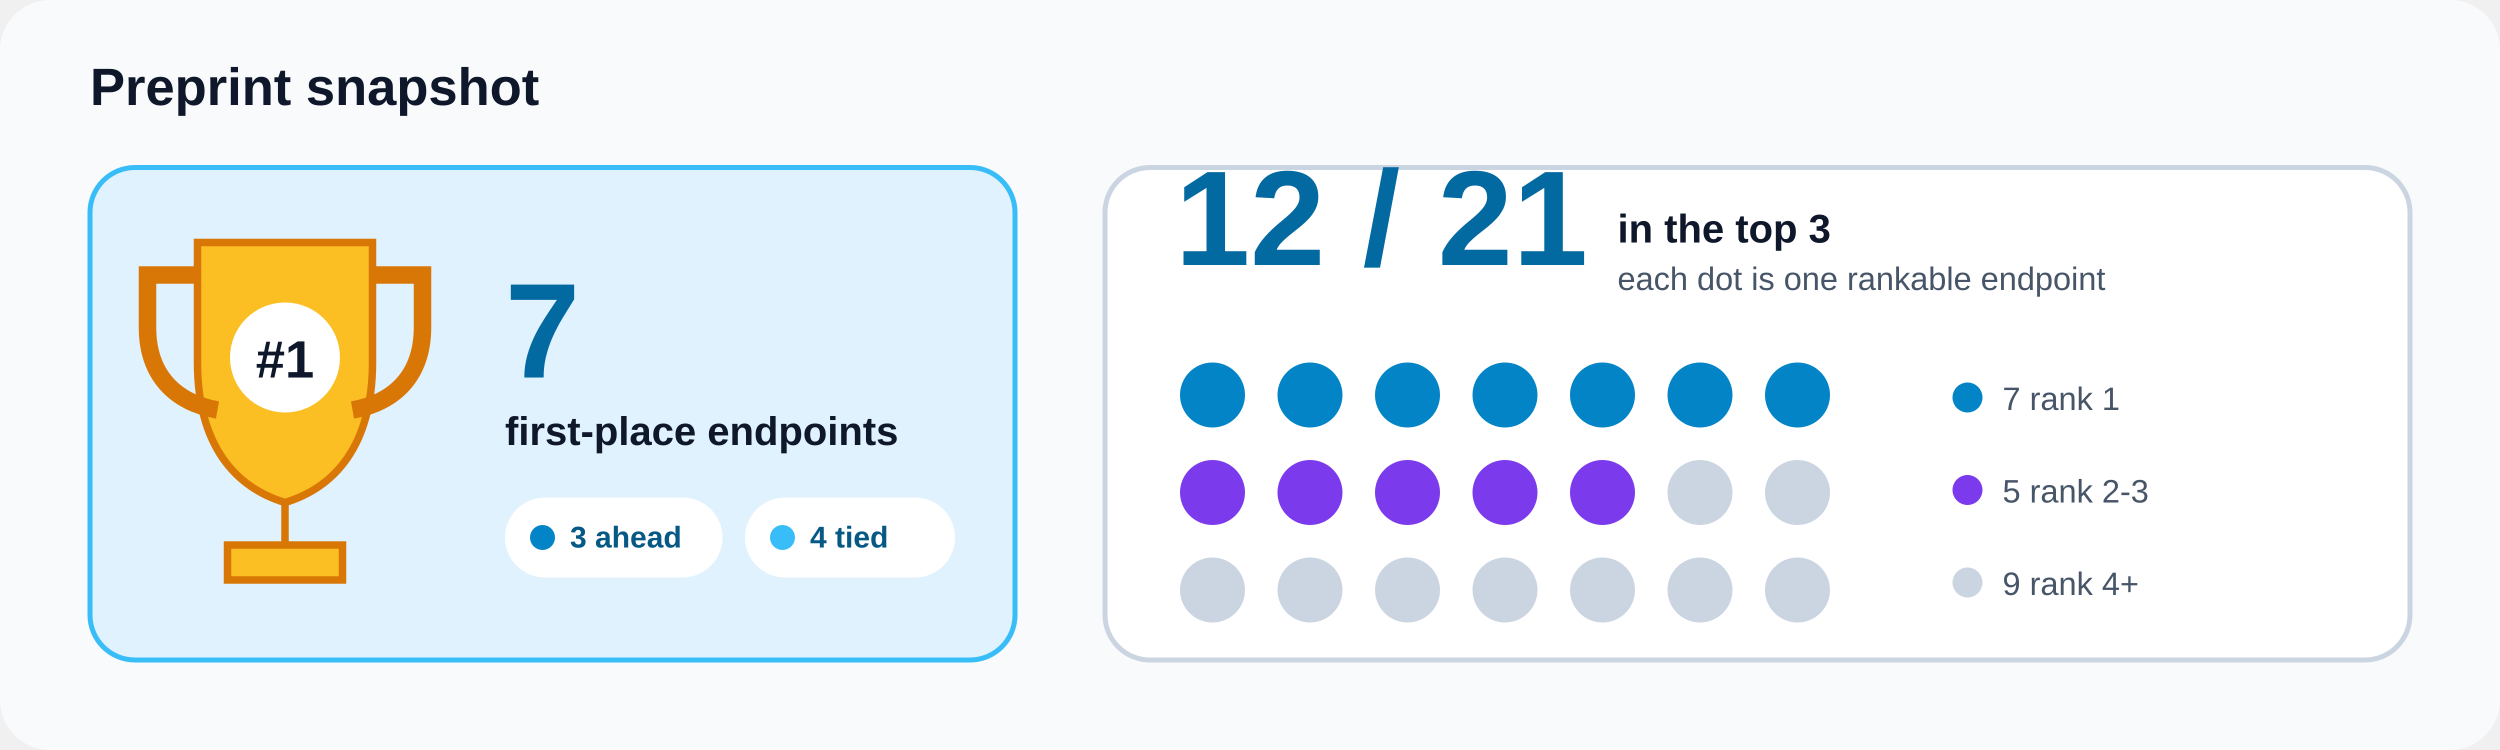
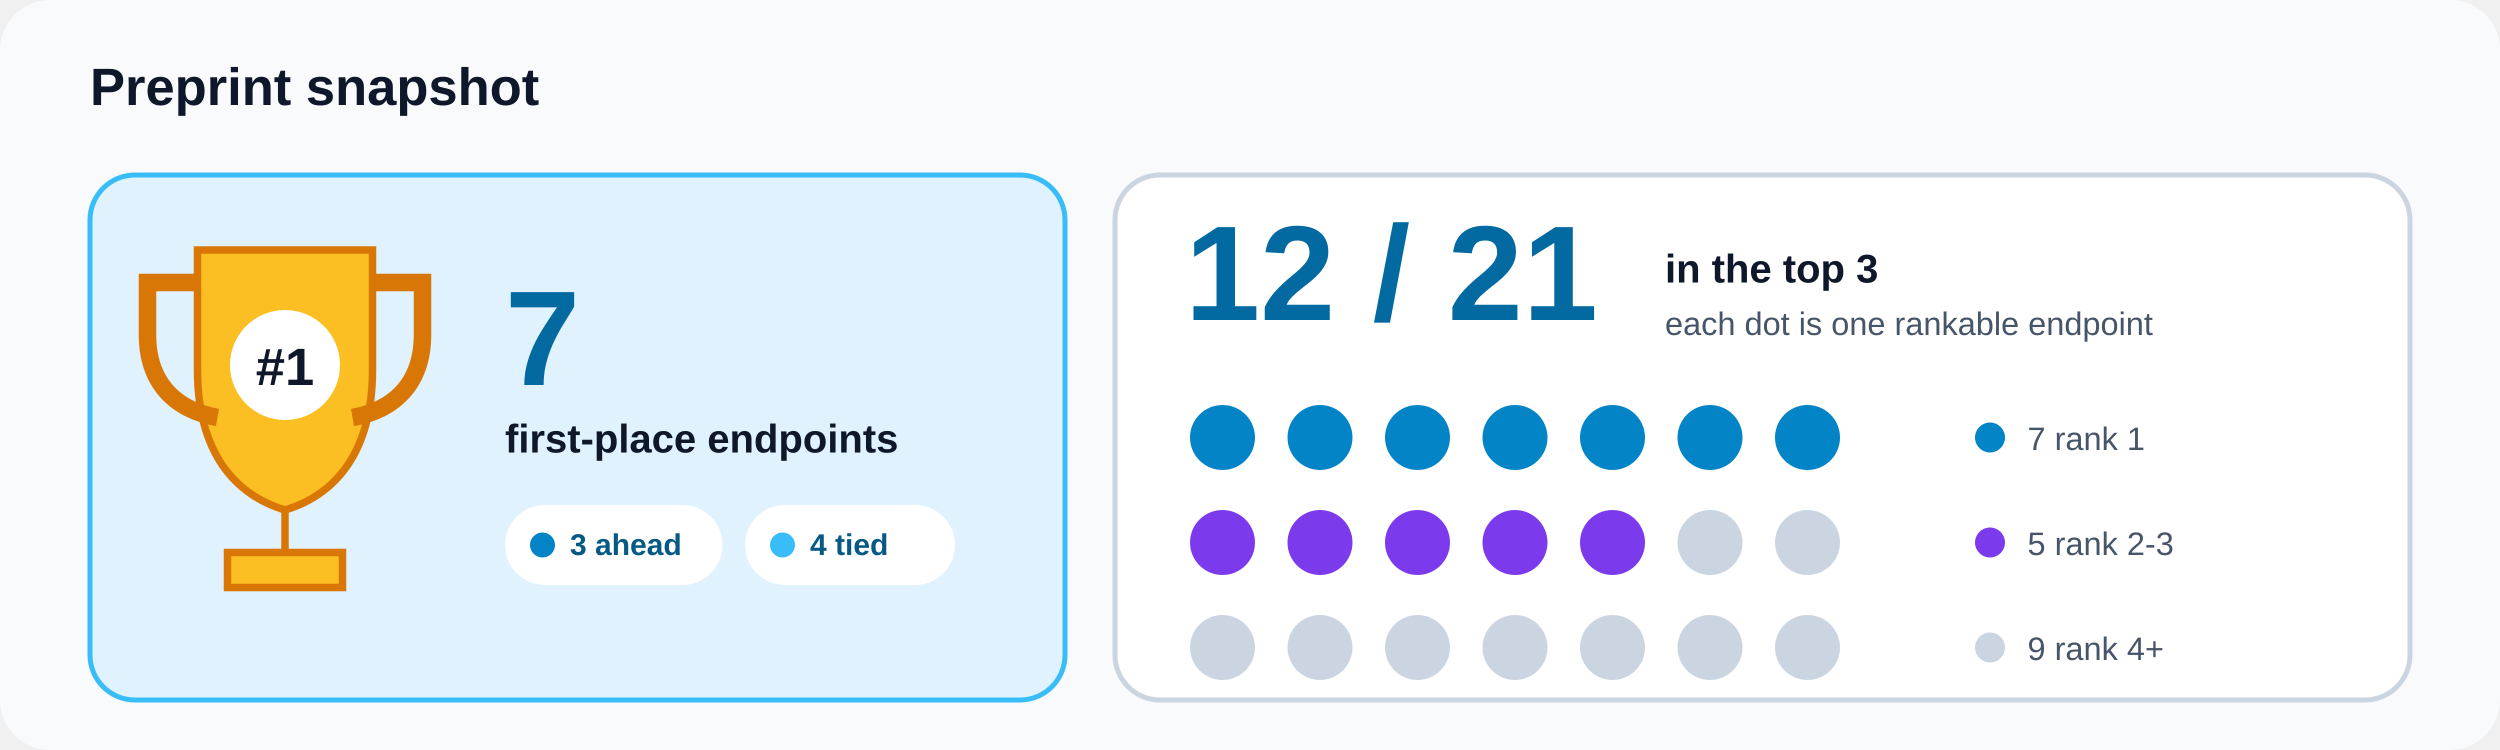
<svg xmlns="http://www.w3.org/2000/svg" width="1000" height="300" viewBox="0 0 1000 300" role="img" aria-labelledby="title desc">
  <defs>
    <style>
      .title { font: 700 21px Arial, sans-serif; fill: #0f172a; }
      .big { font: 700 54px Arial, sans-serif; fill: #0369a1; }
      .label { font: 700 16px Arial, sans-serif; fill: #0f172a; }
      .small { font: 400 13px Arial, sans-serif; fill: #475569; }
      .pill { font: 700 12px Arial, sans-serif; fill: #075985; }
    </style>
  </defs>
  <rect width="1000" height="300" rx="20" fill="#f8fafc" />
  <text x="36" y="42" class="title">Preprint snapshot</text>
-   <g transform="translate(36 67)">
-     <rect width="370" height="197" rx="18" fill="#e0f2fe" stroke="#38bdf8" stroke-width="2" />
+   <g transform="translate(36 70)">
+     <rect width="390" height="210" rx="18" fill="#e0f2fe" stroke="#38bdf8" stroke-width="2" />
    <path d="M43 30 H113 V78 C113 111 98 128 78 134 V151 H101 V165 H55 V151 H78 V134 C58 128 43 111 43 78 Z" fill="#fbbf24" stroke="#d97706" stroke-width="3" />
    <path d="M43 43 H23 V64 C23 83 34 94 51 97" fill="none" stroke="#d97706" stroke-width="7" />
    <path d="M113 43 H133 V64 C133 83 122 94 105 97" fill="none" stroke="#d97706" stroke-width="7" />
    <circle cx="78" cy="76" r="22" fill="#ffffff" />
    <text x="78" y="84" text-anchor="middle" class="title">#1</text>
    <text x="166" y="84" class="big">7</text>
    <text x="166" y="111" class="label">first-place endpoints</text>
    <rect x="166" y="132" width="87" height="32" rx="16" fill="#ffffff" />
    <circle cx="181" cy="148" r="5" fill="#0284c7" />
    <text x="192" y="152" class="pill">3 ahead</text>
    <rect x="262" y="132" width="84" height="32" rx="16" fill="#ffffff" />
    <circle cx="277" cy="148" r="5" fill="#38bdf8" />
    <text x="288" y="152" class="pill">4 tied</text>
  </g>
-   <g transform="translate(442 67)">
-     <rect width="522" height="197" rx="18" fill="#ffffff" stroke="#cbd5e1" stroke-width="2" />
-     <text x="28" y="39" class="big">12 / 21</text>
-     <text x="205" y="30" class="label">in the top 3</text>
-     <text x="205" y="49" class="small">each dot is one rankable endpoint</text>
-     <circle cx="43" cy="91" r="13" fill="#0284c7" />
-     <circle cx="82" cy="91" r="13" fill="#0284c7" />
-     <circle cx="121" cy="91" r="13" fill="#0284c7" />
-     <circle cx="160" cy="91" r="13" fill="#0284c7" />
-     <circle cx="199" cy="91" r="13" fill="#0284c7" />
-     <circle cx="238" cy="91" r="13" fill="#0284c7" />
-     <circle cx="277" cy="91" r="13" fill="#0284c7" />
-     <circle cx="43" cy="130" r="13" fill="#7c3aed" />
-     <circle cx="82" cy="130" r="13" fill="#7c3aed" />
-     <circle cx="121" cy="130" r="13" fill="#7c3aed" />
-     <circle cx="160" cy="130" r="13" fill="#7c3aed" />
-     <circle cx="199" cy="130" r="13" fill="#7c3aed" />
-     <circle cx="238" cy="130" r="13" fill="#cbd5e1" />
-     <circle cx="277" cy="130" r="13" fill="#cbd5e1" />
-     <circle cx="43" cy="169" r="13" fill="#cbd5e1" />
-     <circle cx="82" cy="169" r="13" fill="#cbd5e1" />
-     <circle cx="121" cy="169" r="13" fill="#cbd5e1" />
-     <circle cx="160" cy="169" r="13" fill="#cbd5e1" />
-     <circle cx="199" cy="169" r="13" fill="#cbd5e1" />
-     <circle cx="238" cy="169" r="13" fill="#cbd5e1" />
-     <circle cx="277" cy="169" r="13" fill="#cbd5e1" />
-     <circle cx="345" cy="92" r="6" fill="#0284c7" />
-     <text x="359" y="97" class="small">7 rank 1</text>
-     <circle cx="345" cy="129" r="6" fill="#7c3aed" />
-     <text x="359" y="134" class="small">5 rank 2-3</text>
-     <circle cx="345" cy="166" r="6" fill="#cbd5e1" />
-     <text x="359" y="171" class="small">9 rank 4+</text>
+   <g transform="translate(446 70)">
+     <rect width="518" height="210" rx="18" fill="#ffffff" stroke="#cbd5e1" stroke-width="2" />
+     <text x="28" y="58" class="big">12 / 21</text>
+     <text x="220" y="43" class="label">in the top 3</text>
+     <text x="220" y="64" class="small">each dot is one rankable endpoint</text>
+     <circle cx="43" cy="105" r="13" fill="#0284c7" />
+     <circle cx="82" cy="105" r="13" fill="#0284c7" />
+     <circle cx="121" cy="105" r="13" fill="#0284c7" />
+     <circle cx="160" cy="105" r="13" fill="#0284c7" />
+     <circle cx="199" cy="105" r="13" fill="#0284c7" />
+     <circle cx="238" cy="105" r="13" fill="#0284c7" />
+     <circle cx="277" cy="105" r="13" fill="#0284c7" />
+     <circle cx="43" cy="147" r="13" fill="#7c3aed" />
+     <circle cx="82" cy="147" r="13" fill="#7c3aed" />
+     <circle cx="121" cy="147" r="13" fill="#7c3aed" />
+     <circle cx="160" cy="147" r="13" fill="#7c3aed" />
+     <circle cx="199" cy="147" r="13" fill="#7c3aed" />
+     <circle cx="238" cy="147" r="13" fill="#cbd5e1" />
+     <circle cx="277" cy="147" r="13" fill="#cbd5e1" />
+     <circle cx="43" cy="189" r="13" fill="#cbd5e1" />
+     <circle cx="82" cy="189" r="13" fill="#cbd5e1" />
+     <circle cx="121" cy="189" r="13" fill="#cbd5e1" />
+     <circle cx="160" cy="189" r="13" fill="#cbd5e1" />
+     <circle cx="199" cy="189" r="13" fill="#cbd5e1" />
+     <circle cx="238" cy="189" r="13" fill="#cbd5e1" />
+     <circle cx="277" cy="189" r="13" fill="#cbd5e1" />
+     <circle cx="350" cy="105" r="6" fill="#0284c7" />
+     <text x="365" y="110" class="small">7 rank 1</text>
+     <circle cx="350" cy="147" r="6" fill="#7c3aed" />
+     <text x="365" y="152" class="small">5 rank 2-3</text>
+     <circle cx="350" cy="189" r="6" fill="#cbd5e1" />
+     <text x="365" y="194" class="small">9 rank 4+</text>
  </g>
</svg>
